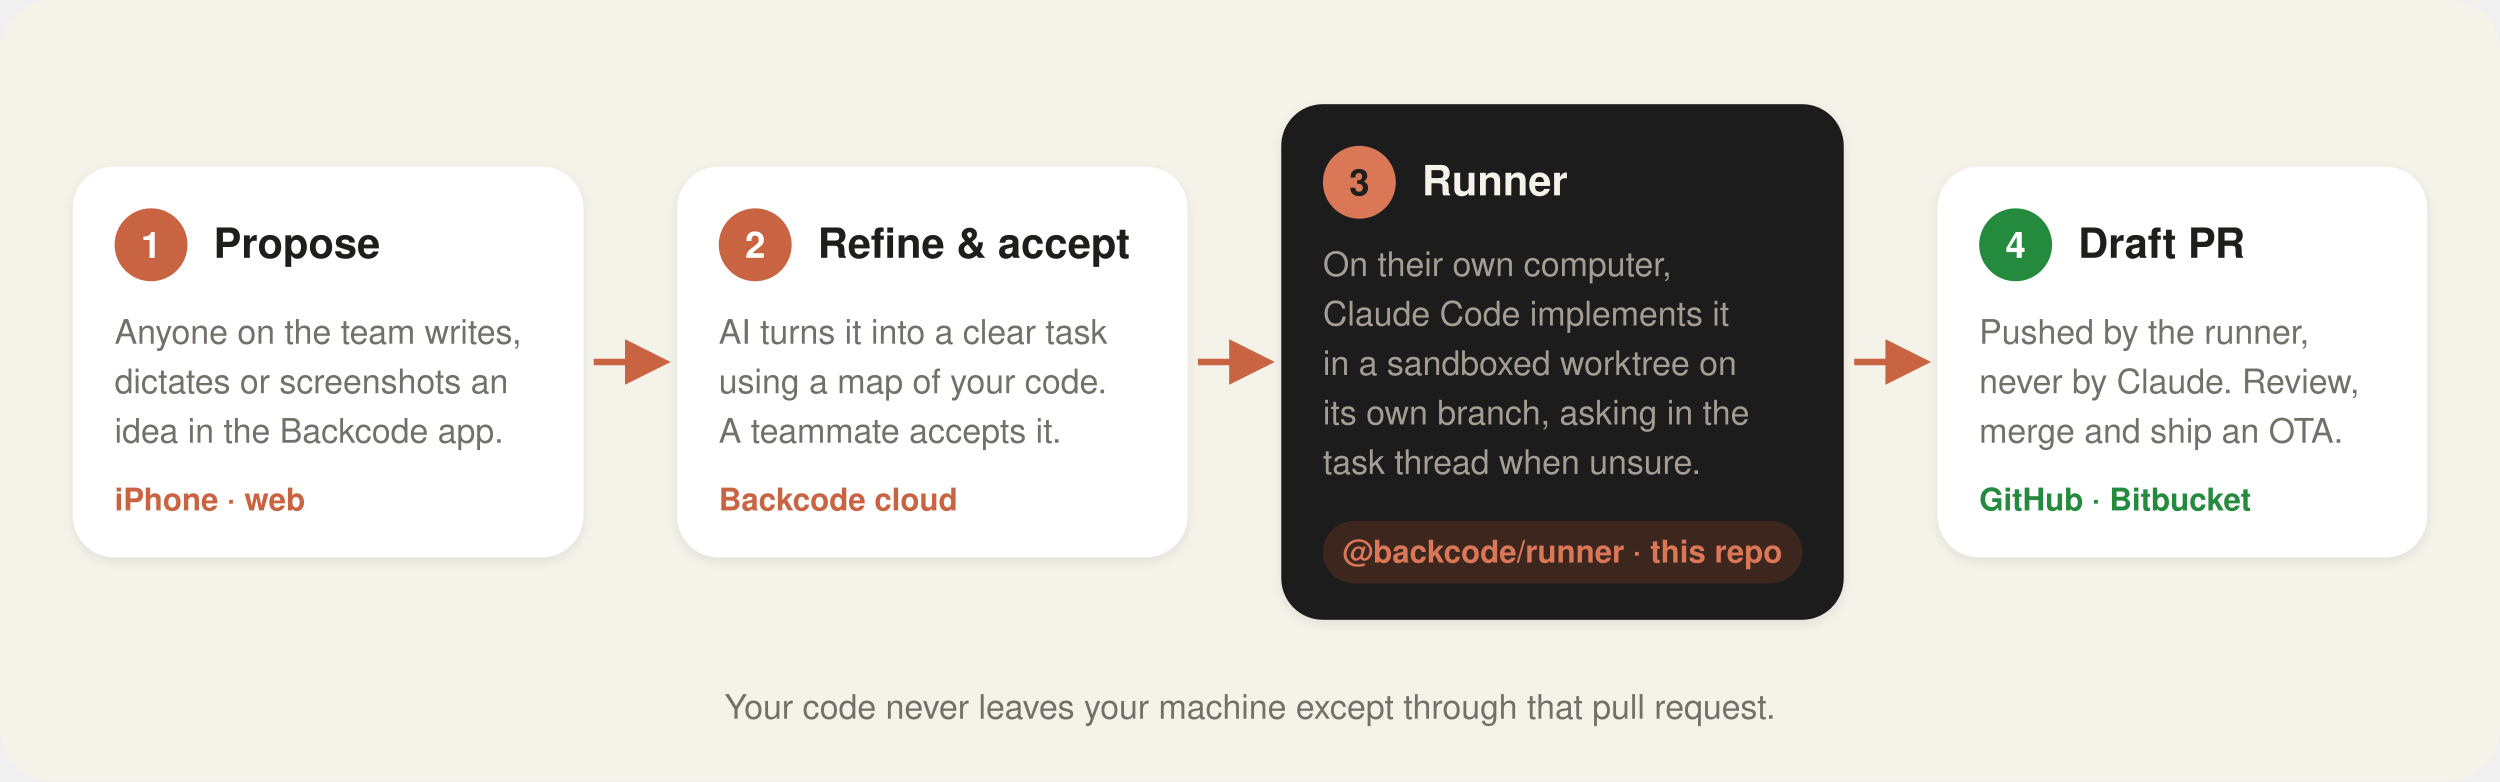
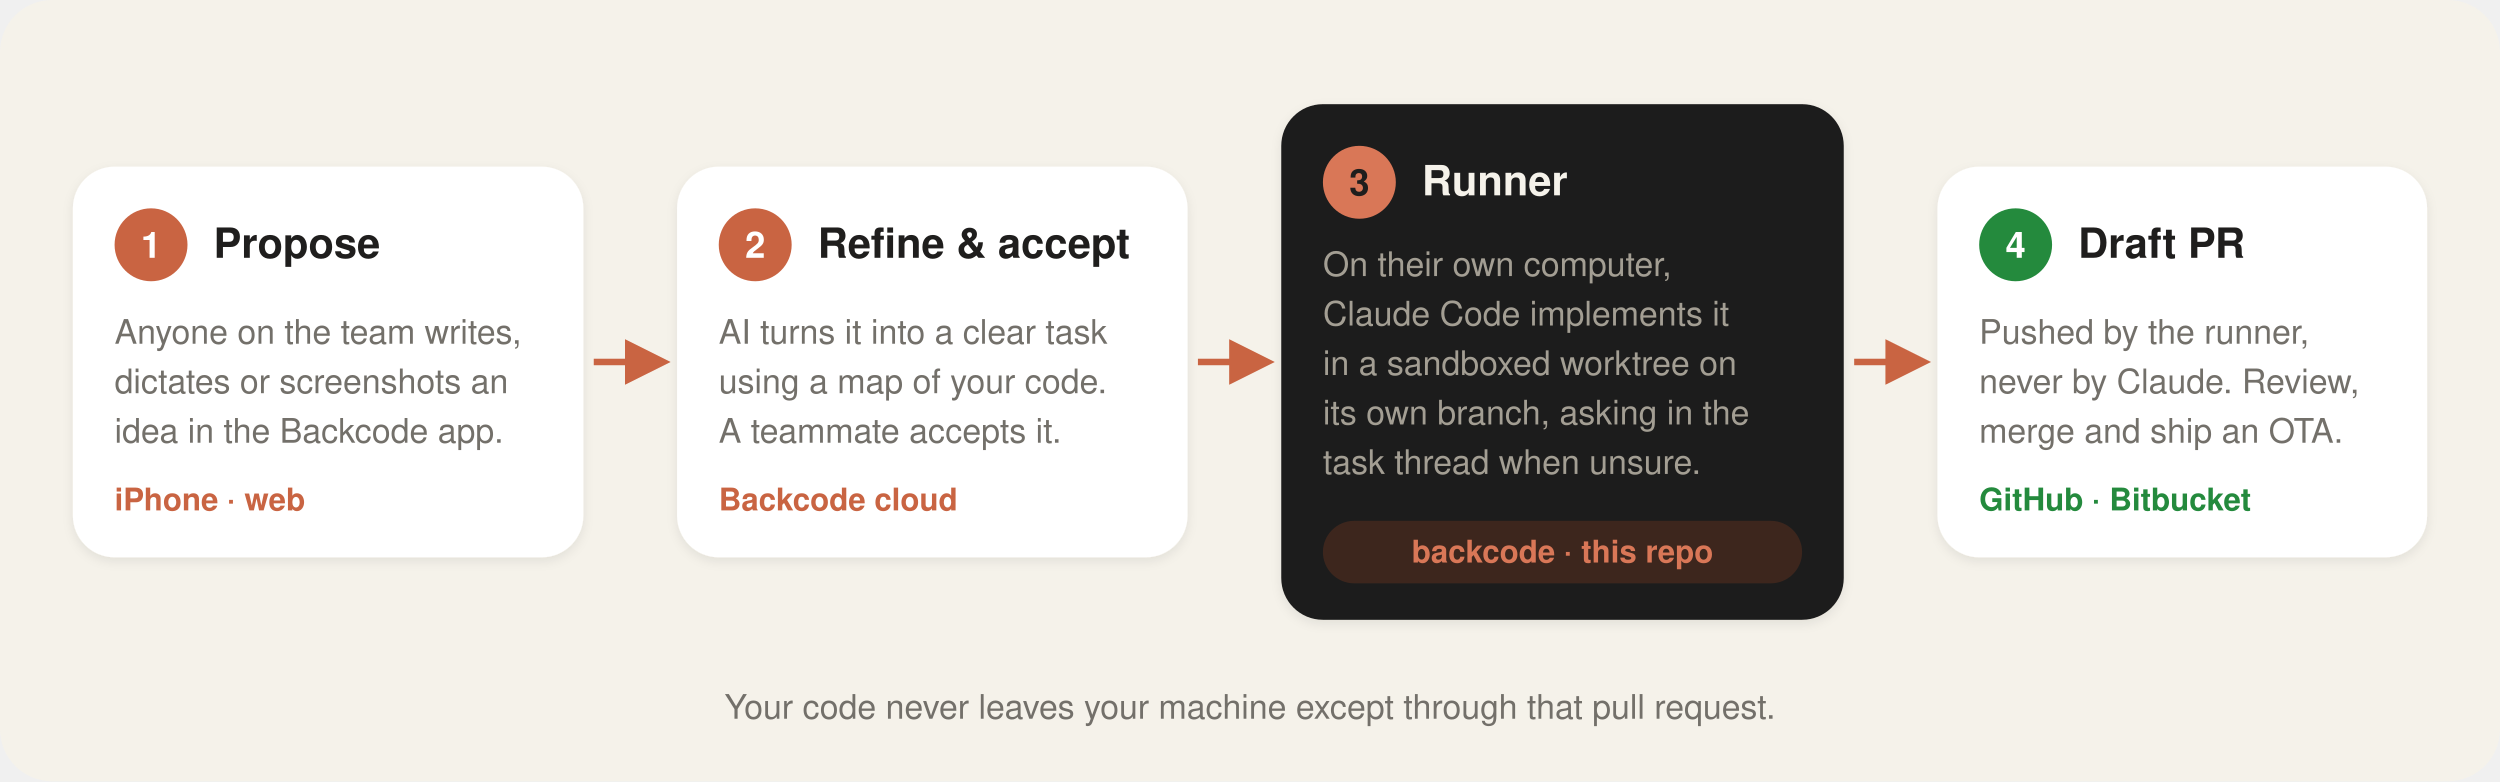
<svg xmlns="http://www.w3.org/2000/svg" viewBox="0 0 960 300" width="960" height="300" font-family="-apple-system, BlinkMacSystemFont, 'Segoe UI', Helvetica, Arial, sans-serif">
  <defs>
    <marker id="arrow" viewBox="0 0 10 10" refX="8" refY="5" markerWidth="7" markerHeight="7" orient="auto-start-reverse">
      <path d="M0 0 L10 5 L0 10 z" fill="#C96442" />
    </marker>
    <filter id="shadow" x="-10%" y="-10%" width="120%" height="130%">
      <feDropShadow dx="0" dy="1.5" stdDeviation="2" flood-color="#000" flood-opacity="0.08" />
    </filter>
  </defs>
  <rect width="960" height="300" rx="20" fill="#F5F2EA" />
  <g filter="url(#shadow)">
    <rect x="28" y="64" width="196" height="150" rx="16" fill="#FFFFFF" />
  </g>
  <circle cx="58" cy="94" r="14" fill="#C96442" />
  <text x="58" y="99" font-size="14" font-weight="700" fill="#FFFFFF" text-anchor="middle">1</text>
  <text x="82" y="99" font-size="16" font-weight="700" fill="#1F1E1D">Propose</text>
  <text x="44" y="132" font-size="13" fill="#73706A">Anyone on the team writes,</text>
  <text x="44" y="151" font-size="13" fill="#73706A">dictates or screenshots an</text>
  <text x="44" y="170" font-size="13" fill="#73706A">idea in the Backcode app.</text>
  <text x="44" y="196" font-size="12" font-weight="600" fill="#C96442">iPhone · web</text>
  <g filter="url(#shadow)">
    <rect x="260" y="64" width="196" height="150" rx="16" fill="#FFFFFF" />
  </g>
  <circle cx="290" cy="94" r="14" fill="#C96442" />
  <text x="290" y="99" font-size="14" font-weight="700" fill="#FFFFFF" text-anchor="middle">2</text>
  <text x="314" y="99" font-size="16" font-weight="700" fill="#1F1E1D">Refine &amp; accept</text>
  <text x="276" y="132" font-size="13" fill="#73706A">AI turns it into a clear task</text>
  <text x="276" y="151" font-size="13" fill="#73706A">using a map of your code.</text>
  <text x="276" y="170" font-size="13" fill="#73706A">A teammate accepts it.</text>
  <text x="276" y="196" font-size="12" font-weight="600" fill="#C96442">Backcode cloud</text>
  <g filter="url(#shadow)">
    <rect x="492" y="40" width="216" height="198" rx="16" fill="#1F1E1D" />
  </g>
  <circle cx="522" cy="70" r="14" fill="#D97757" />
  <text x="522" y="75" font-size="14" font-weight="700" fill="#1F1E1D" text-anchor="middle">3</text>
  <text x="546" y="75" font-size="16" font-weight="700" fill="#F5F2EA">Runner</text>
  <text x="508" y="106" font-size="13" fill="#A39E93">On their own computer,</text>
  <text x="508" y="125" font-size="13" fill="#A39E93">Claude Code implements it</text>
  <text x="508" y="144" font-size="13" fill="#A39E93">in a sandboxed worktree on</text>
  <text x="508" y="163" font-size="13" fill="#A39E93">its own branch, asking in the</text>
  <text x="508" y="182" font-size="13" fill="#A39E93">task thread when unsure.</text>
  <rect x="508" y="200" width="184" height="24" rx="12" fill="#3D261D" />
-   <text x="600" y="216" font-size="12" font-weight="600" fill="#D97757" text-anchor="middle">@backcode/runner · this repo</text>
+   <text x="600" y="216" font-size="12" font-weight="600" fill="#D97757" text-anchor="middle">backcode · this repo</text>
  <g filter="url(#shadow)">
    <rect x="744" y="64" width="188" height="150" rx="16" fill="#FFFFFF" />
  </g>
  <circle cx="774" cy="94" r="14" fill="#248A3D" />
  <text x="774" y="99" font-size="14" font-weight="700" fill="#FFFFFF" text-anchor="middle">4</text>
  <text x="798" y="99" font-size="16" font-weight="700" fill="#1F1E1D">Draft PR</text>
  <text x="760" y="132" font-size="13" fill="#73706A">Pushed by the runner,</text>
  <text x="760" y="151" font-size="13" fill="#73706A">never by Claude. Review,</text>
  <text x="760" y="170" font-size="13" fill="#73706A">merge and ship an OTA.</text>
  <text x="760" y="196" font-size="12" font-weight="600" fill="#248A3D">GitHub · Bitbucket</text>
  <line x1="228" y1="139" x2="254" y2="139" stroke="#C96442" stroke-width="2.5" marker-end="url(#arrow)" />
  <line x1="460" y1="139" x2="486" y2="139" stroke="#C96442" stroke-width="2.5" marker-end="url(#arrow)" />
  <line x1="712" y1="139" x2="738" y2="139" stroke="#C96442" stroke-width="2.5" marker-end="url(#arrow)" />
  <text x="480" y="276" font-size="13" fill="#73706A" text-anchor="middle">Your code never leaves your machine except through that pull request.</text>
</svg>
